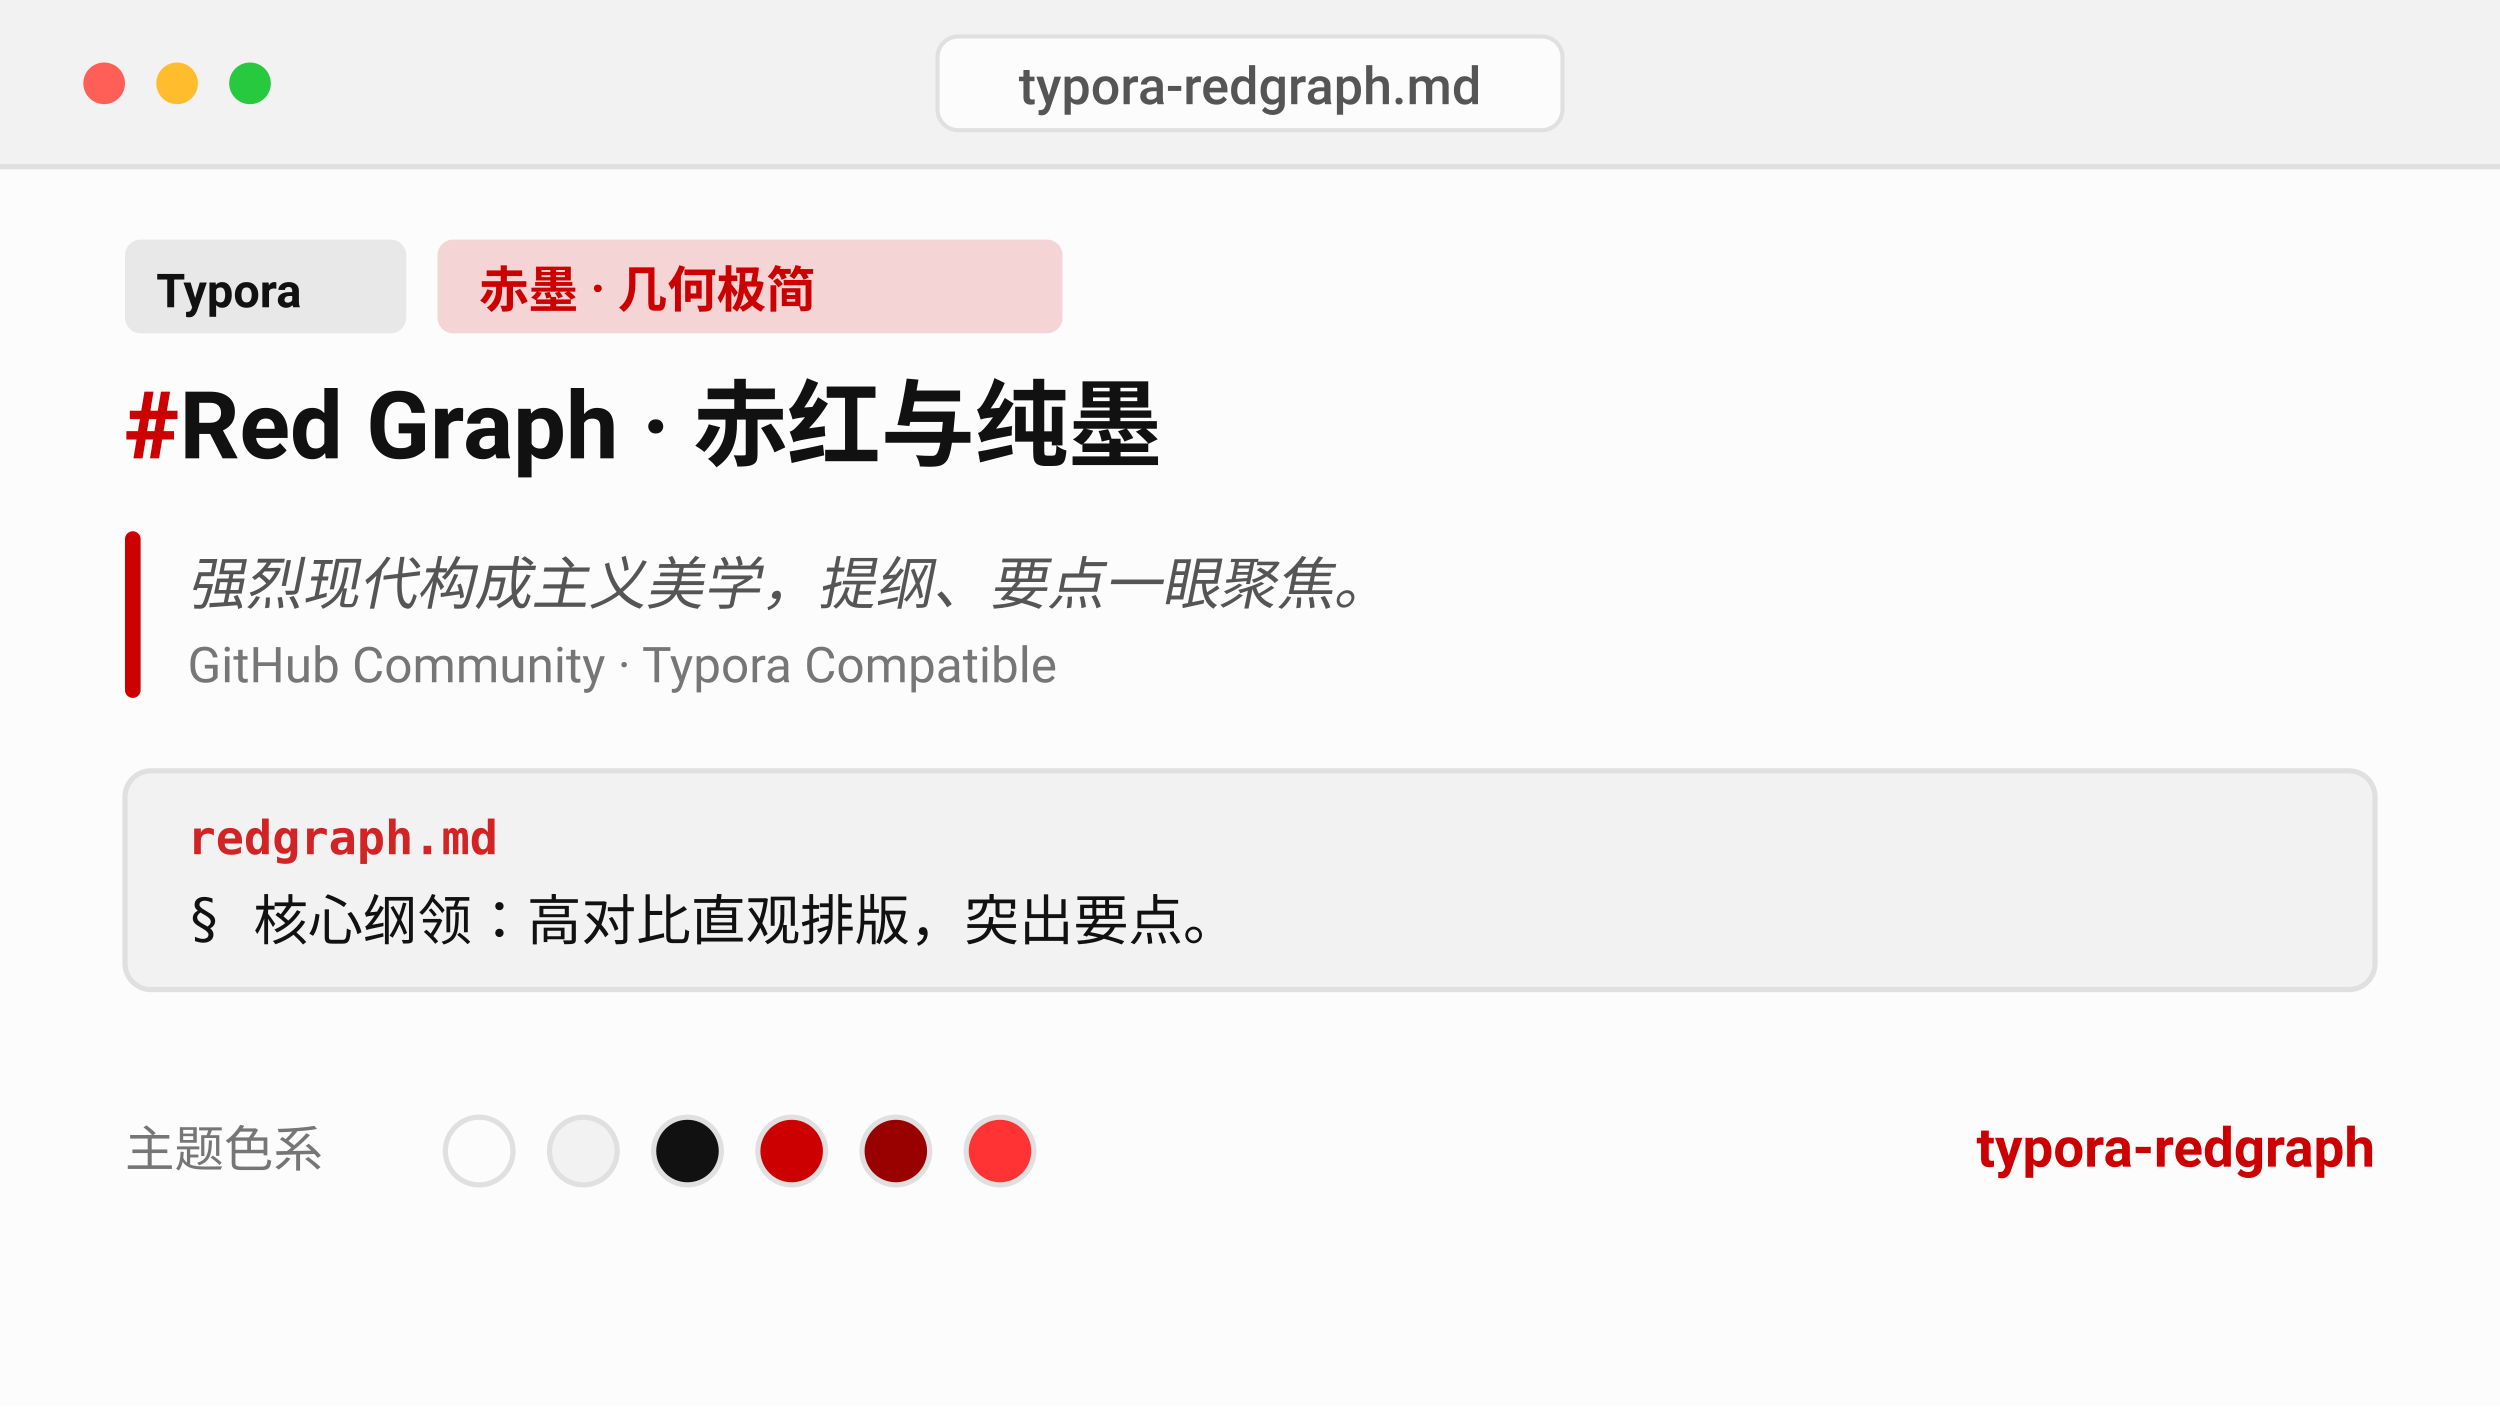
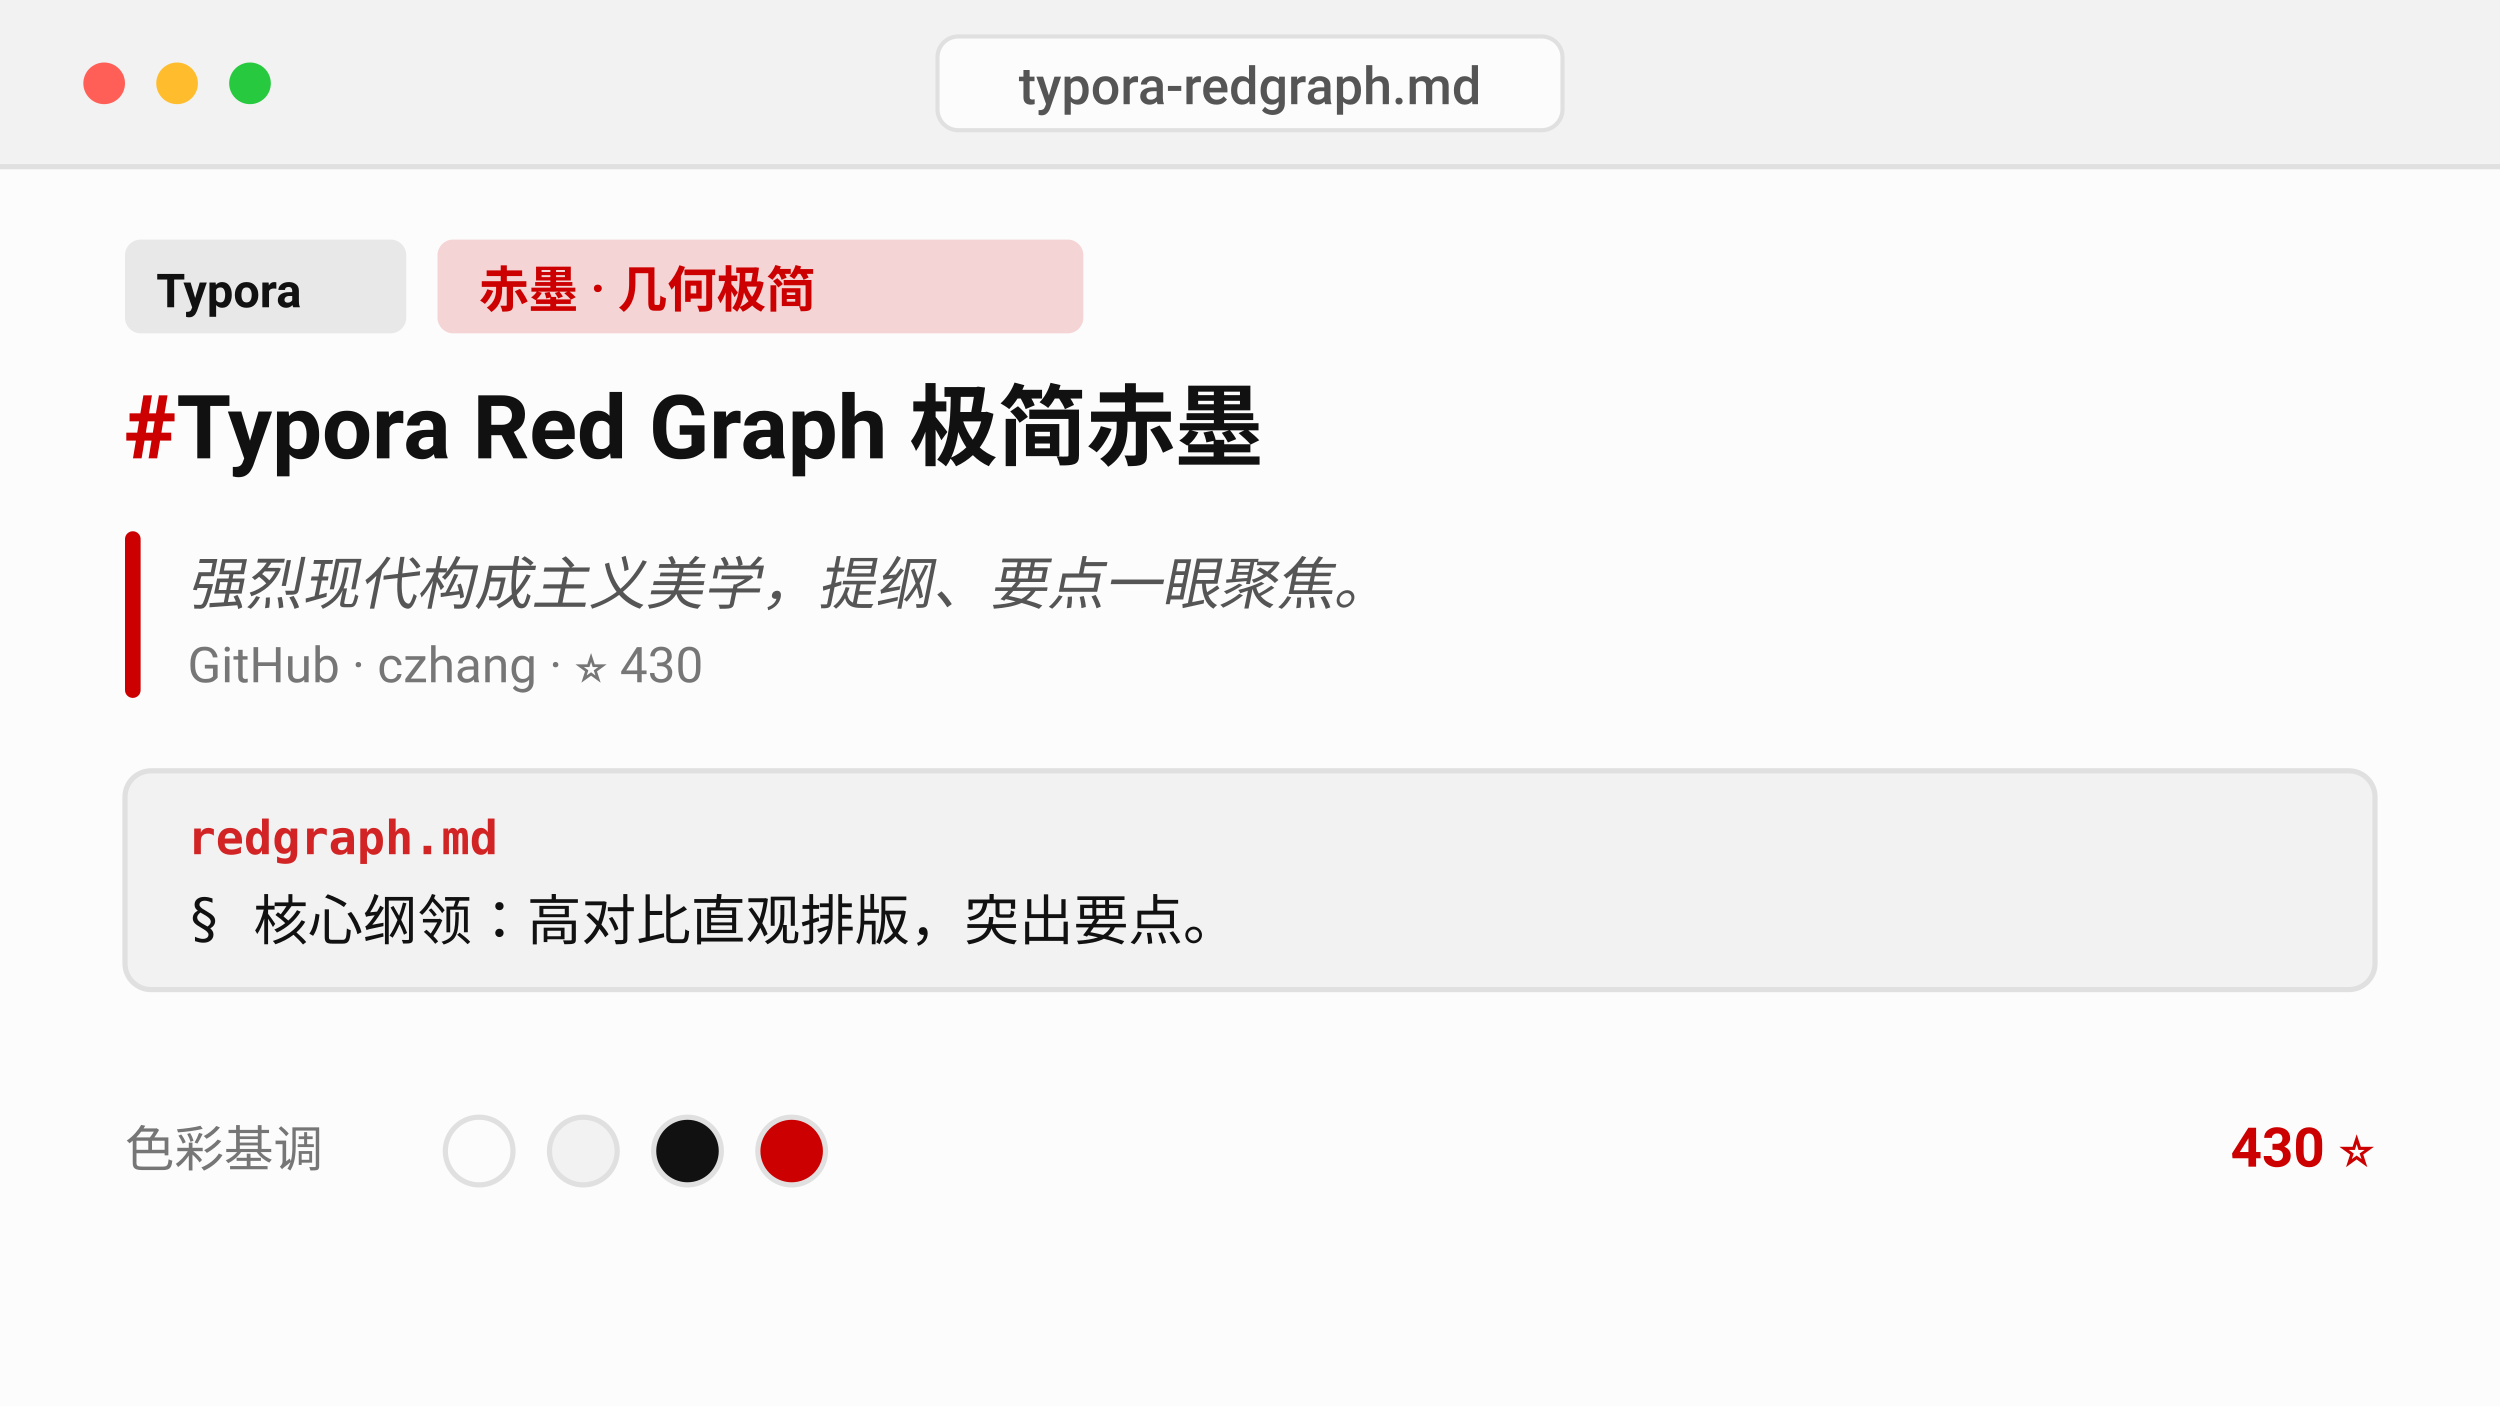
<svg xmlns="http://www.w3.org/2000/svg" viewBox="0 0 480 270" width="480" height="270">
  <rect width="480" height="270" fill="#fcfcfc" />
  <rect width="480" height="32" fill="#f2f2f2" />
  <line x1="0" y1="32" x2="480" y2="32" stroke="#e0e0e0" stroke-width="1" />
  <circle cx="20" cy="16" r="4" fill="#ff5f56" />
  <circle cx="34" cy="16" r="4" fill="#ffbd2e" />
  <circle cx="48" cy="16" r="4" fill="#27c93f" />
  <rect x="180" y="7" width="120" height="18" rx="4" fill="#fcfcfc" stroke="#e0e0e0" stroke-width="0.8" />
  <text x="240" y="20" fill="#555555" font-family="-apple-system, BlinkMacSystemFont, 'Segoe UI', Roboto, 'PingFang SC', sans-serif" font-size="10" text-anchor="middle" font-weight="500">typora-redgraph.md</text>
  <g transform="translate(24, 46)">
    <rect x="0" y="0" width="54" height="18" rx="3" fill="#000000" opacity="0.08" />
    <text x="6" y="13" fill="#111111" font-family="-apple-system, BlinkMacSystemFont, 'Segoe UI', Roboto, 'PingFang SC', sans-serif" font-size="9" font-weight="700">Typora</text>
-     <rect x="60" y="0" width="120" height="18" rx="3" fill="#cc0000" opacity="0.16" />
+     <rect x="60" y="0" width="124" height="18" rx="3" fill="#cc0000" opacity="0.16" />
    <text x="68" y="13" fill="#cc0000" font-family="-apple-system, BlinkMacSystemFont, 'Segoe UI', Roboto, 'PingFang SC', sans-serif" font-size="9.5" font-weight="600">赤墨 · 几何极简</text>
-     <text x="0" y="42" fill="#111111" font-family="-apple-system, BlinkMacSystemFont, 'Segoe UI', Roboto, 'PingFang SC', sans-serif" font-size="18" font-weight="700">
-       <tspan fill="#cc0000" font-weight="800"># </tspan>Red Graph · 赤红与纯墨
+     <text x="0" y="42" fill="#111111" font-family="-apple-system, BlinkMacSystemFont, 'Segoe UI', Roboto, 'PingFang SC', sans-serif" font-size="17" font-weight="700">
+       <tspan fill="#cc0000" font-weight="800"># </tspan>Typora Red Graph 极简赤墨
    </text>
    <g transform="translate(0, 56)">
      <rect x="0" y="0" width="3" height="32" fill="#cc0000" rx="1.5" />
      <text x="12" y="14" fill="#555555" font-family="-apple-system, BlinkMacSystemFont, 'Segoe UI', Roboto, 'PingFang SC', sans-serif" font-size="11" font-style="italic">
        强烈现代构成主义美学，提纲、要点一眼聚焦。
      </text>
      <text x="12" y="29" fill="#555555" font-family="-apple-system, BlinkMacSystemFont, 'Segoe UI', Roboto, 'PingFang SC', sans-serif" font-size="9.5" opacity="0.8">
-         GitHub Community · Typora Compatible
+         GitHub · czhang · ⭐ 430
      </text>
    </g>
    <g transform="translate(0, 102)">
      <rect x="0" y="0" width="432" height="42" rx="5" fill="#f2f2f2" stroke="#e0e0e0" stroke-width="1" />
      <text x="12" y="16" fill="#cc0000" font-family="'Fira Code', 'JetBrains Mono', Consolas, monospace" font-size="9" font-weight="600" opacity="0.85">redgraph.md</text>
      <text x="12" y="32" fill="#111111" font-family="'Fira Code', 'JetBrains Mono', Consolas, monospace" font-size="10.5">§ 核心纲领：高对比直观排版，突出要点。</text>
    </g>
    <g transform="translate(0, 160)">
-       <text x="0" y="18" fill="#555555" font-family="-apple-system, BlinkMacSystemFont, 'Segoe UI', Roboto, 'PingFang SC', sans-serif" font-size="9.5" opacity="0.8">主题色系</text>
+       <text x="0" y="18" fill="#555555" font-family="-apple-system, BlinkMacSystemFont, 'Segoe UI', Roboto, 'PingFang SC', sans-serif" font-size="9.5" opacity="0.8">色彩基调</text>
      <circle cx="68" cy="15" r="6.5" fill="#fcfcfc" stroke="#e0e0e0" stroke-width="1" />
      <circle cx="88" cy="15" r="6.5" fill="#f2f2f2" stroke="#e0e0e0" stroke-width="1" />
      <circle cx="108" cy="15" r="6.5" fill="#111111" stroke="#e0e0e0" stroke-width="1" />
      <circle cx="128" cy="15" r="6.5" fill="#cc0000" stroke="#e0e0e0" stroke-width="1" />
-       <circle cx="148" cy="15" r="6.5" fill="#990000" stroke="#e0e0e0" stroke-width="1" />
-       <circle cx="168" cy="15" r="6.5" fill="#ff3333" stroke="#e0e0e0" stroke-width="1" />
-       <text x="432" y="18" fill="#cc0000" font-family="-apple-system, BlinkMacSystemFont, 'Segoe UI', Roboto, 'PingFang SC', sans-serif" font-size="10.5" text-anchor="end" font-weight="600">typora-redgraph</text>
+       <text x="432" y="18" fill="#cc0000" font-family="-apple-system, BlinkMacSystemFont, 'Segoe UI', Roboto, 'PingFang SC', sans-serif" font-size="10.5" text-anchor="end" font-weight="600">430 ⭐</text>
    </g>
  </g>
</svg>
